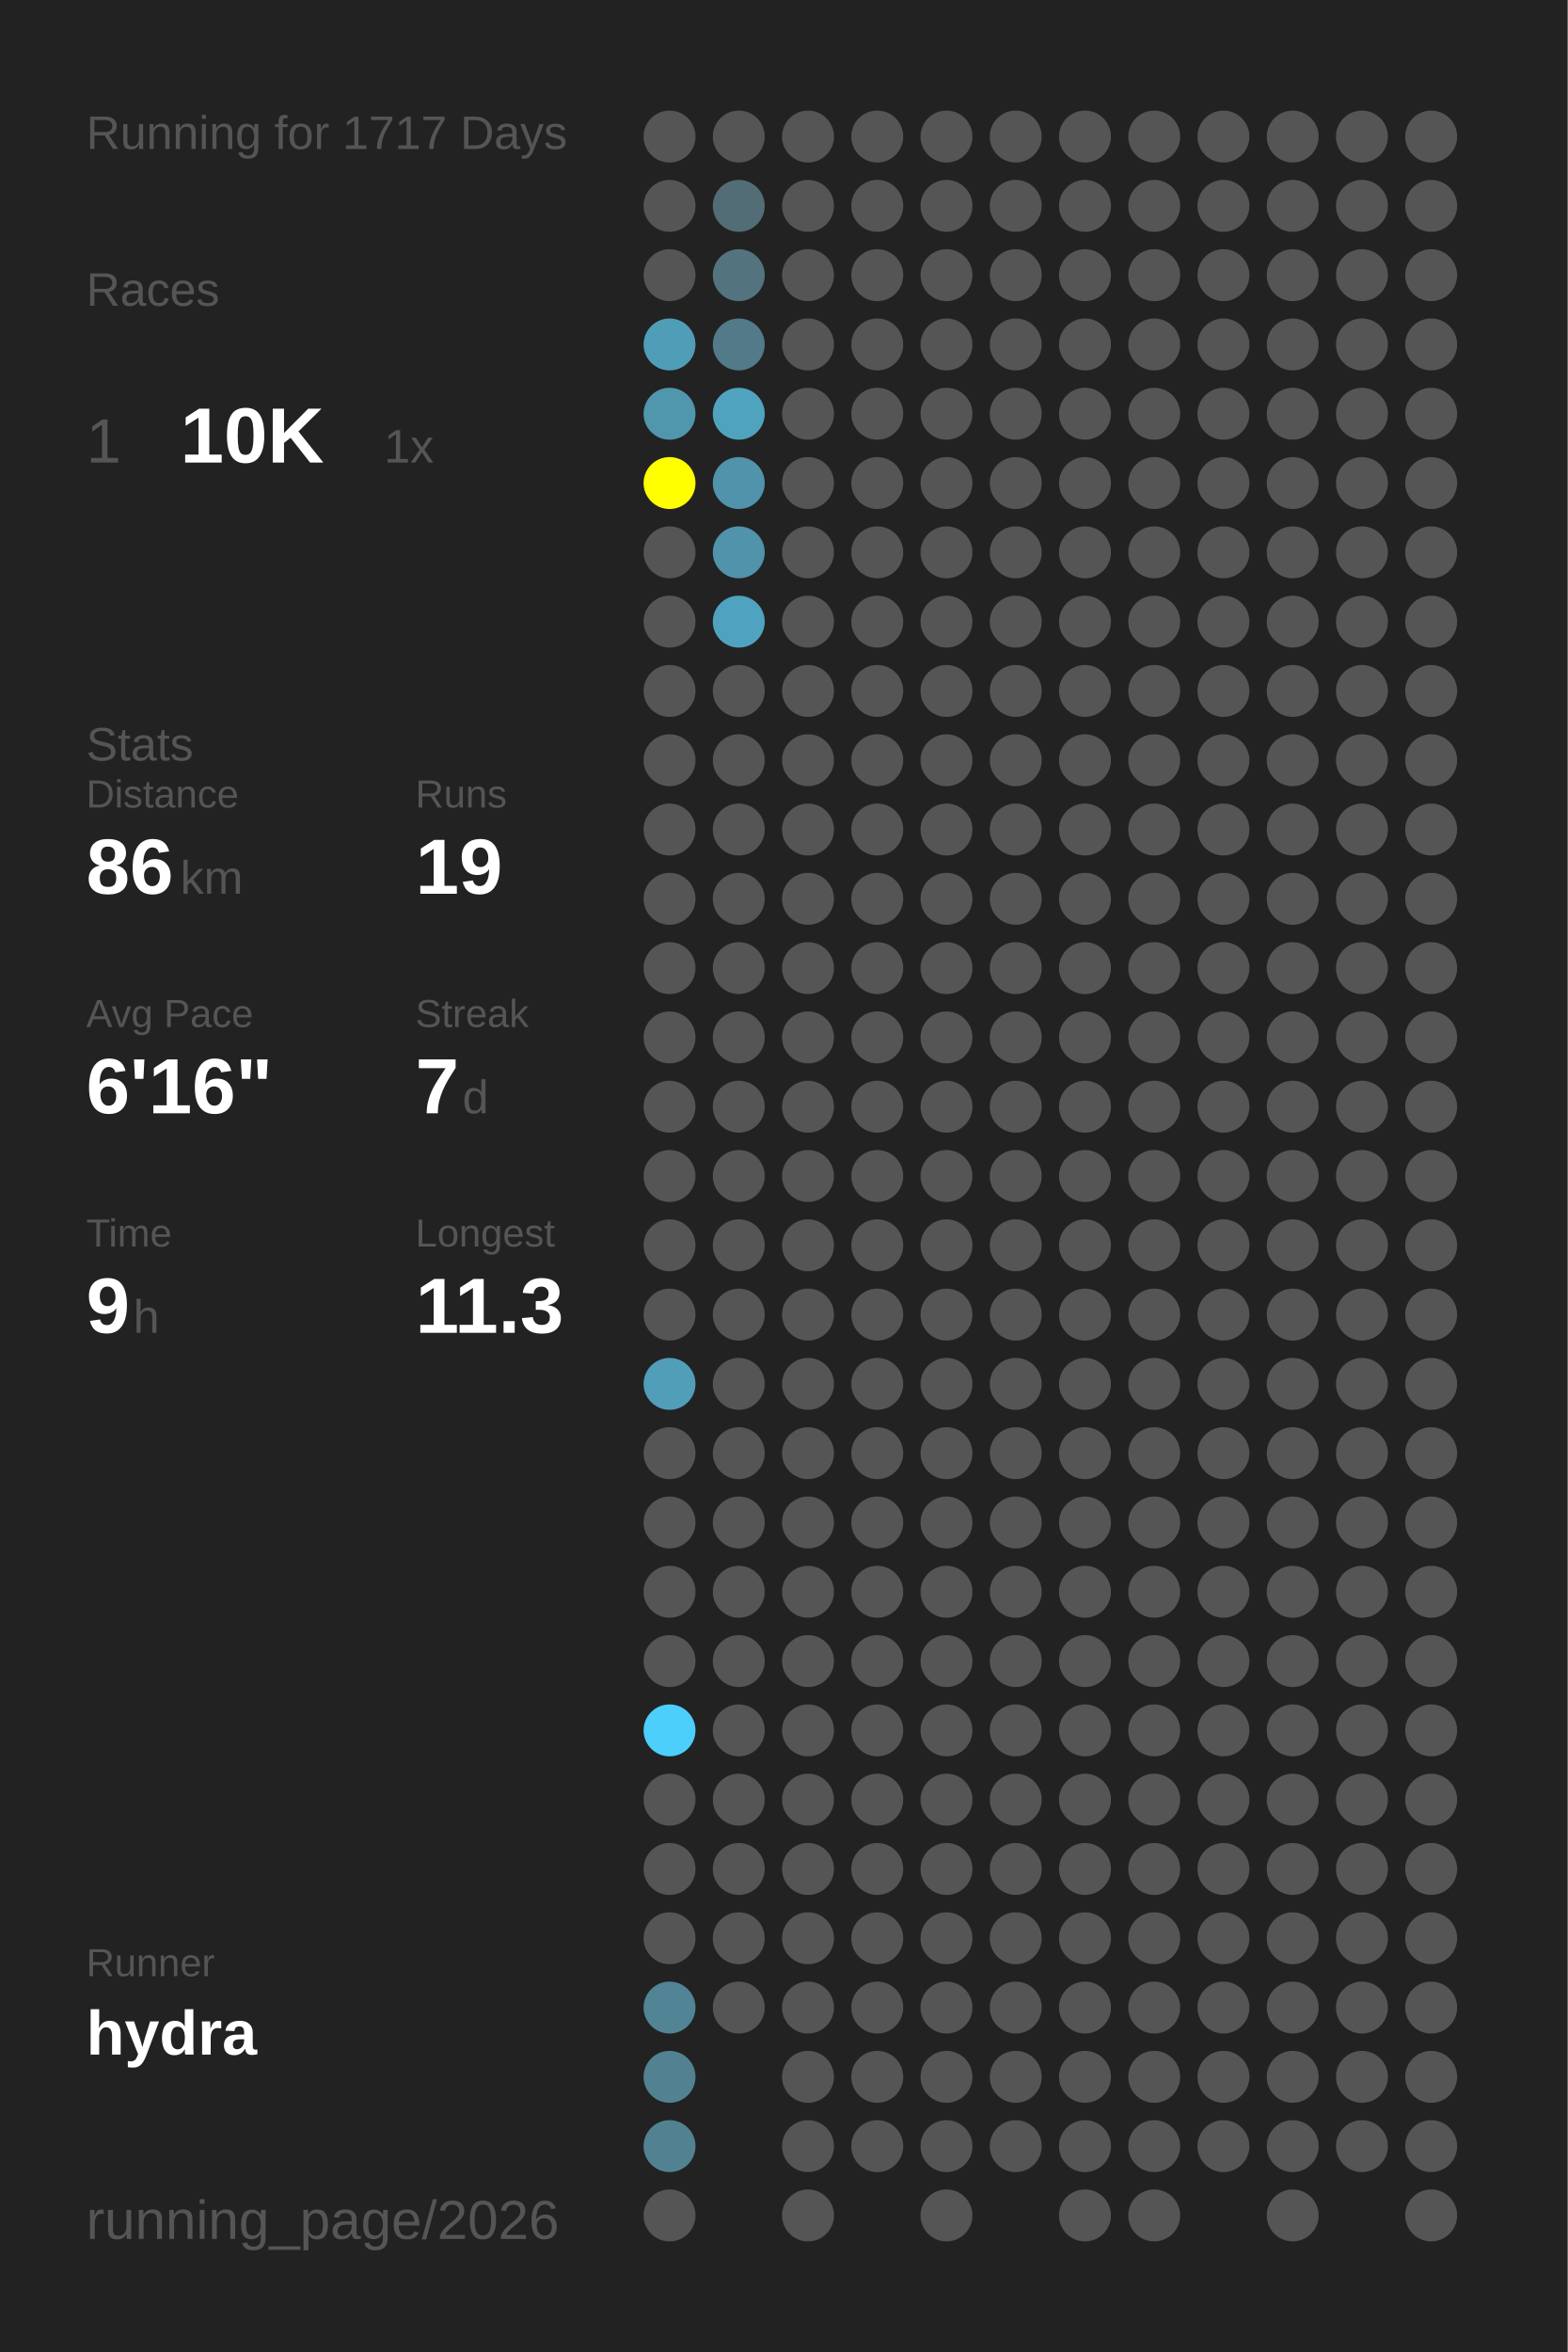
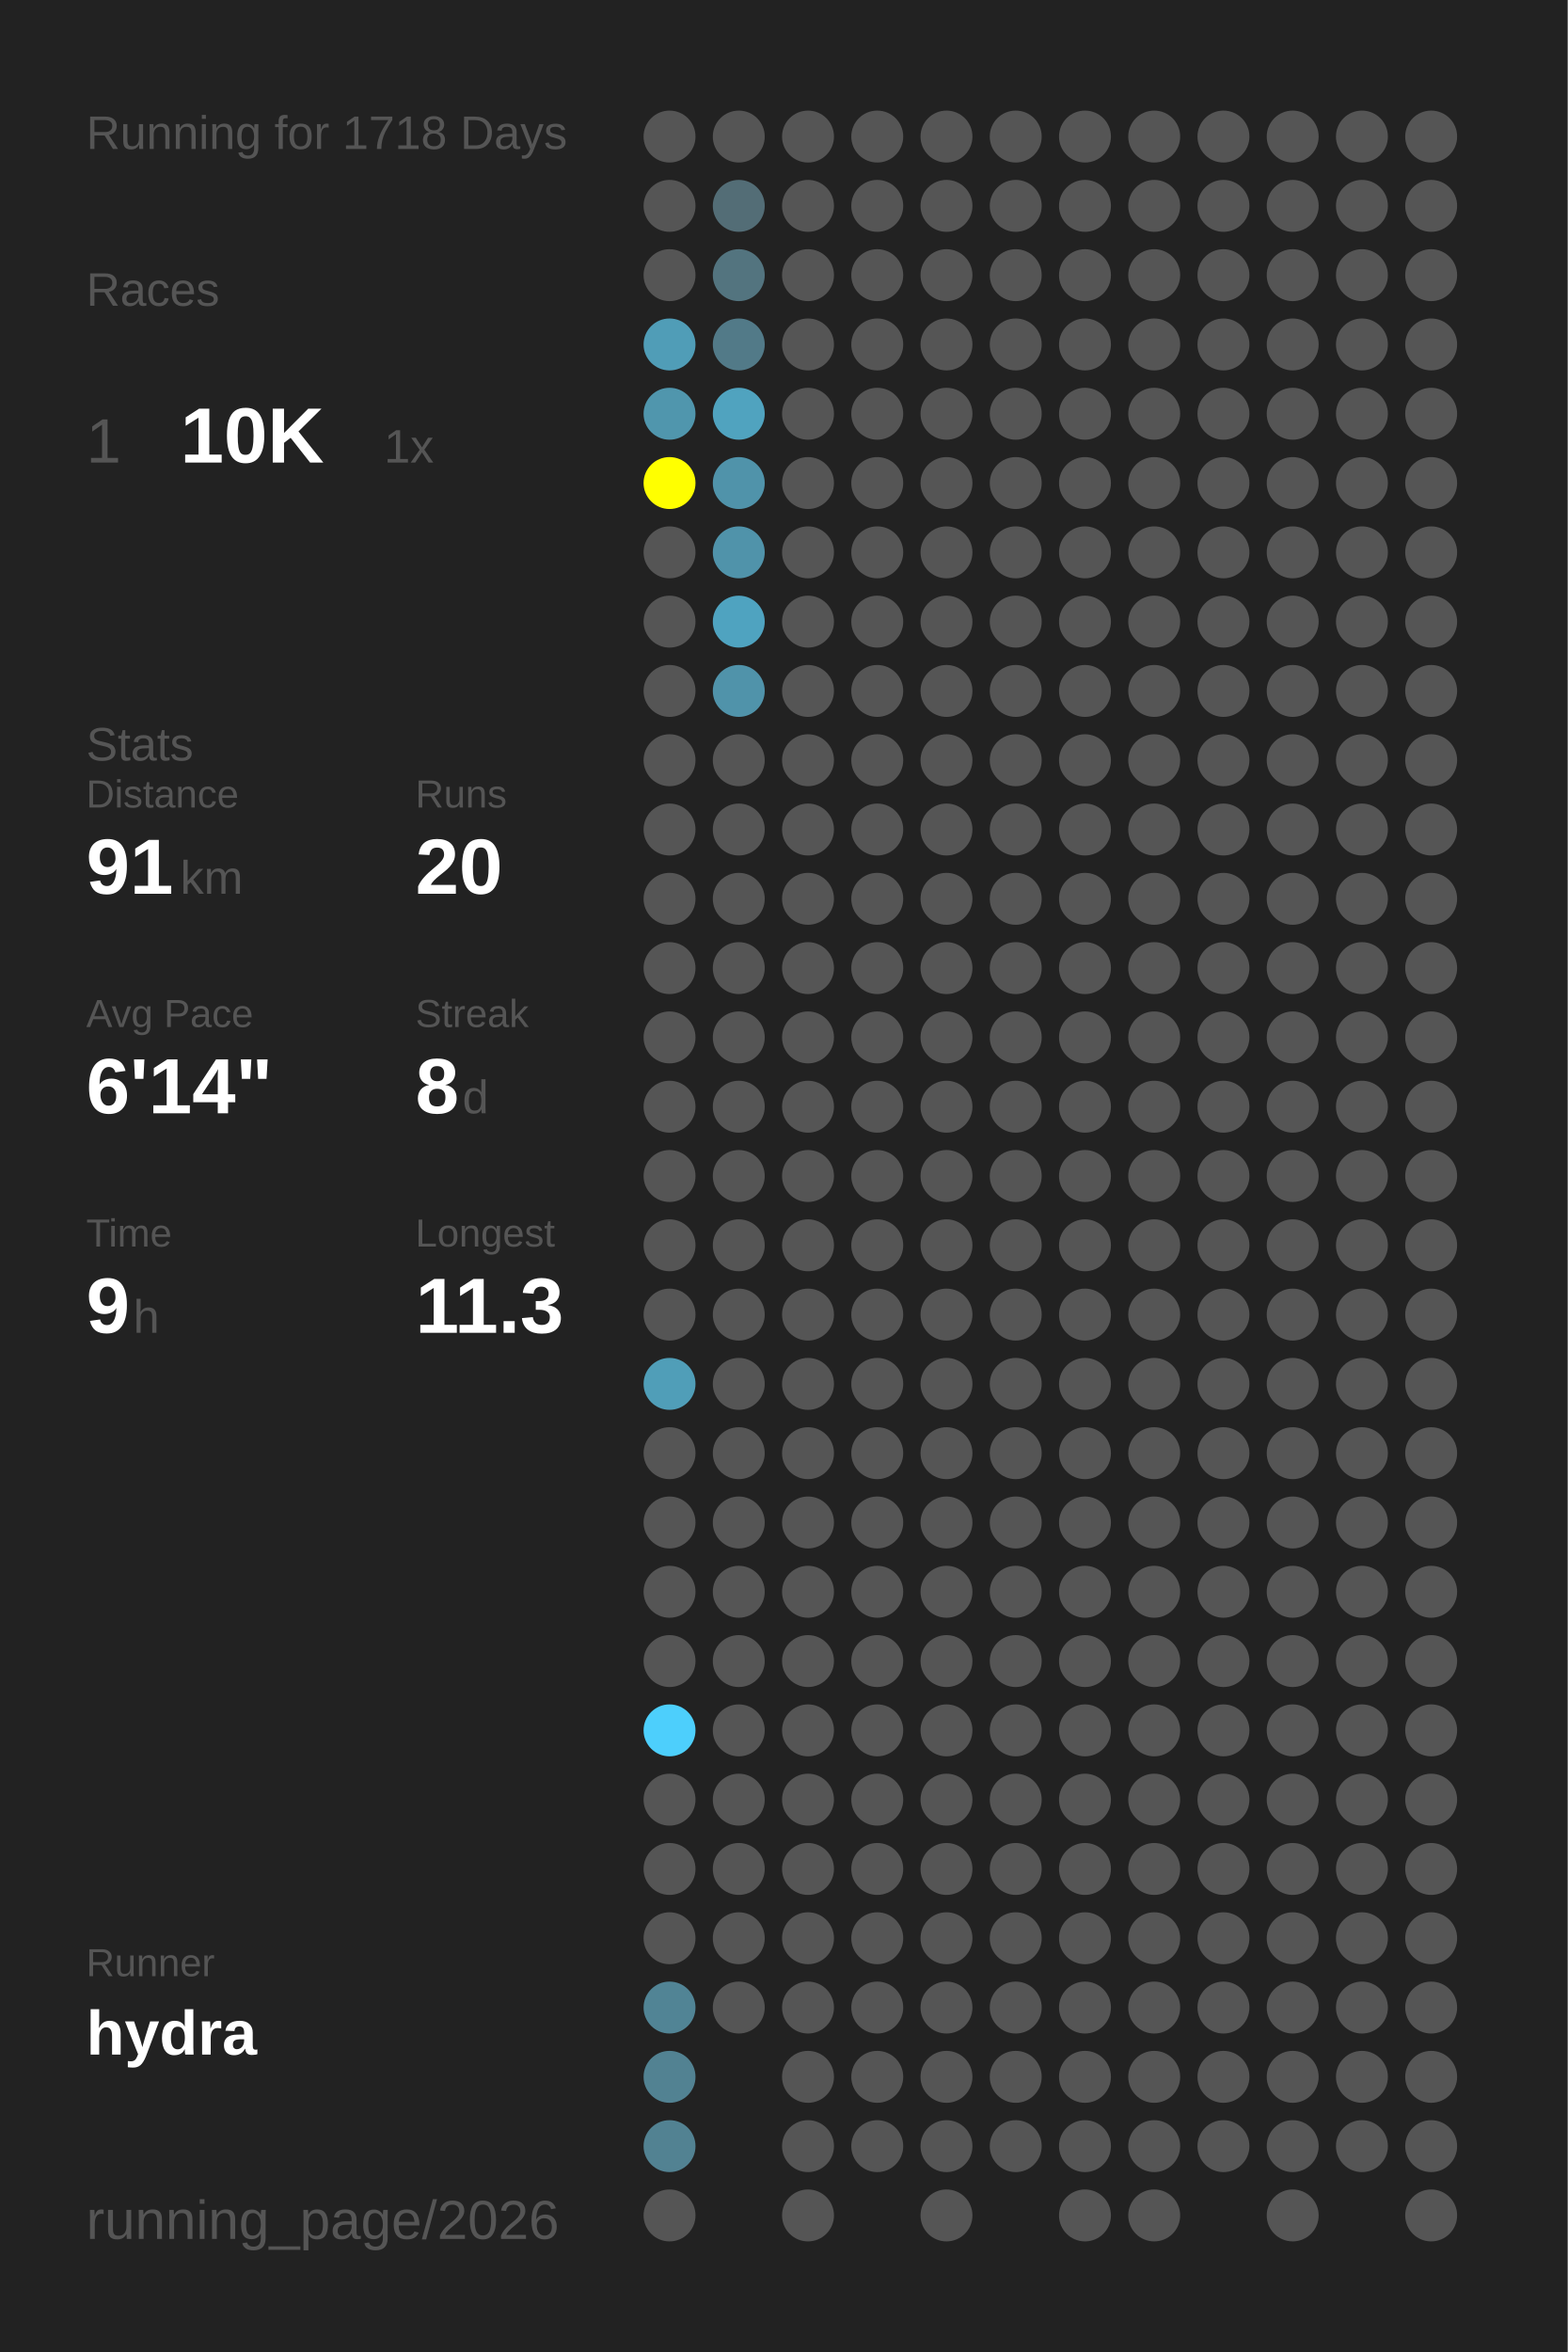
<svg xmlns="http://www.w3.org/2000/svg" baseProfile="full" height="300mm" version="1.1" viewBox="0,0,200,300" width="200mm">
  <defs />
  <rect fill="#222222" height="300" width="200" x="0" y="0" />
-   <text fill="#555555" style="font-size:6px; font-family:Arial;" x="11" y="19">Running for 1717 Days</text>
+   <text fill="#555555" style="font-size:6px; font-family:Arial;" x="11" y="19">Running for 1718 Days</text>
  <text fill="#555555" style="font-size:6px; font-family:Arial;" x="11" y="39">Races</text>
  <text fill="#555555" style="font-size:8px; font-family:Arial;" x="11" y="59">1</text>
  <text fill="#FFFFFF" style="font-size:10px; font-family:Arial; font-weight:bold;" x="23" y="59">10K</text>
  <text fill="#555555" style="font-size:6px; font-family:Arial;" x="49" y="59">1x</text>
  <text fill="#555555" style="font-size:6px; font-family:Arial;" x="11" y="97">Stats</text>
  <text fill="#555555" style="font-size:5px; font-family:Arial;" x="11" y="103">Distance</text>
-   <text fill="#FFFFFF" style="font-size:10px; font-family:Arial; font-weight:bold;" x="11" y="114">86</text>
+   <text fill="#FFFFFF" style="font-size:10px; font-family:Arial; font-weight:bold;" x="11" y="114">91</text>
  <text fill="#555555" style="font-size:6px; font-family:Arial;" x="23" y="114">km</text>
  <text fill="#555555" style="font-size:5px; font-family:Arial;" x="53" y="103">Runs</text>
-   <text fill="#FFFFFF" style="font-size:10px; font-family:Arial; font-weight:bold;" x="53" y="114">19</text>
+   <text fill="#FFFFFF" style="font-size:10px; font-family:Arial; font-weight:bold;" x="53" y="114">20</text>
  <text fill="#555555" style="font-size:5px; font-family:Arial;" x="11" y="131">Avg Pace</text>
-   <text fill="#FFFFFF" style="font-size:10px; font-family:Arial; font-weight:bold;" x="11" y="142">6'16"</text>
+   <text fill="#FFFFFF" style="font-size:10px; font-family:Arial; font-weight:bold;" x="11" y="142">6'14"</text>
  <text fill="#555555" style="font-size:5px; font-family:Arial;" x="53" y="131">Streak</text>
-   <text fill="#FFFFFF" style="font-size:10px; font-family:Arial; font-weight:bold;" x="53" y="142">7</text>
+   <text fill="#FFFFFF" style="font-size:10px; font-family:Arial; font-weight:bold;" x="53" y="142">8</text>
  <text fill="#555555" style="font-size:6px; font-family:Arial;" x="59" y="142">d</text>
  <text fill="#555555" style="font-size:5px; font-family:Arial;" x="11" y="159">Time</text>
  <text fill="#FFFFFF" style="font-size:10px; font-family:Arial; font-weight:bold;" x="11" y="170">9</text>
  <text fill="#555555" style="font-size:6px; font-family:Arial;" x="17" y="170">h</text>
  <text fill="#555555" style="font-size:5px; font-family:Arial;" x="53" y="159">Longest</text>
  <text fill="#FFFFFF" style="font-size:10px; font-family:Arial; font-weight:bold;" x="53" y="170">11.3</text>
  <text fill="#555555" style="font-size:5px; font-family:Arial;" x="11" y="252.065">Runner</text>
  <text fill="#FFFFFF" style="font-size:8px; font-family:Arial; font-weight:bold;" x="11" y="262.065">hydra</text>
  <text fill="#555555" style="font-size:7px; font-family:Arial;" x="11" y="285.581">running_page/2026</text>
  <circle cx="85.417" cy="17.419" fill="#555555" r="3.312" />
  <circle cx="85.417" cy="26.258" fill="#555555" r="3.312" />
  <circle cx="85.417" cy="35.097" fill="#555555" r="3.312" />
  <circle cx="85.417" cy="43.935" fill="#509db7" r="3.312" />
  <circle cx="85.417" cy="52.774" fill="#5096ad" r="3.312" />
  <circle cx="85.417" cy="61.613" fill="#FFFF00" r="3.312" />
  <circle cx="85.417" cy="70.452" fill="#555555" r="3.312" />
  <circle cx="85.417" cy="79.29" fill="#555555" r="3.312" />
  <circle cx="85.417" cy="88.129" fill="#555555" r="3.312" />
  <circle cx="85.417" cy="96.968" fill="#555555" r="3.312" />
  <circle cx="85.417" cy="105.806" fill="#555555" r="3.312" />
  <circle cx="85.417" cy="114.645" fill="#555555" r="3.312" />
  <circle cx="85.417" cy="123.484" fill="#555555" r="3.312" />
  <circle cx="85.417" cy="132.323" fill="#555555" r="3.312" />
  <circle cx="85.417" cy="141.161" fill="#555555" r="3.312" />
  <circle cx="85.417" cy="150" fill="#555555" r="3.312" />
  <circle cx="85.417" cy="158.839" fill="#555555" r="3.312" />
  <circle cx="85.417" cy="167.677" fill="#555555" r="3.312" />
  <circle cx="85.417" cy="176.516" fill="#509eb8" r="3.312" />
  <circle cx="85.417" cy="185.355" fill="#555555" r="3.312" />
  <circle cx="85.417" cy="194.194" fill="#555555" r="3.312" />
  <circle cx="85.417" cy="203.032" fill="#555555" r="3.312" />
  <circle cx="85.417" cy="211.871" fill="#555555" r="3.312" />
  <circle cx="85.417" cy="220.71" fill="#4dcffc" r="3.312" />
  <circle cx="85.417" cy="229.548" fill="#555555" r="3.312" />
  <circle cx="85.417" cy="238.387" fill="#555555" r="3.312" />
  <circle cx="85.417" cy="247.226" fill="#555555" r="3.312" />
  <circle cx="85.417" cy="256.065" fill="#518495" r="3.312" />
  <circle cx="85.417" cy="264.903" fill="#528292" r="3.312" />
  <circle cx="85.417" cy="273.742" fill="#528292" r="3.312" />
  <circle cx="85.417" cy="282.581" fill="#555555" r="3.312" />
  <circle cx="94.25" cy="17.419" fill="#555555" r="3.312" />
  <circle cx="94.25" cy="26.258" fill="#536d76" r="3.312" />
  <circle cx="94.25" cy="35.097" fill="#53747f" r="3.312" />
  <circle cx="94.25" cy="43.935" fill="#527a88" r="3.312" />
  <circle cx="94.25" cy="52.774" fill="#50a3bf" r="3.312" />
  <circle cx="94.25" cy="61.613" fill="#5093aa" r="3.312" />
  <circle cx="94.25" cy="70.452" fill="#5093aa" r="3.312" />
  <circle cx="94.25" cy="79.29" fill="#4fa3c0" r="3.312" />
-   <circle cx="94.25" cy="88.129" fill="#555555" r="3.312" />
+   <circle cx="94.25" cy="88.129" fill="#5093aa" r="3.312" />
  <circle cx="94.25" cy="96.968" fill="#555555" r="3.312" />
  <circle cx="94.25" cy="105.806" fill="#555555" r="3.312" />
  <circle cx="94.25" cy="114.645" fill="#555555" r="3.312" />
  <circle cx="94.25" cy="123.484" fill="#555555" r="3.312" />
  <circle cx="94.25" cy="132.323" fill="#555555" r="3.312" />
  <circle cx="94.25" cy="141.161" fill="#555555" r="3.312" />
  <circle cx="94.25" cy="150" fill="#555555" r="3.312" />
  <circle cx="94.25" cy="158.839" fill="#555555" r="3.312" />
  <circle cx="94.25" cy="167.677" fill="#555555" r="3.312" />
  <circle cx="94.25" cy="176.516" fill="#555555" r="3.312" />
  <circle cx="94.25" cy="185.355" fill="#555555" r="3.312" />
  <circle cx="94.25" cy="194.194" fill="#555555" r="3.312" />
  <circle cx="94.25" cy="203.032" fill="#555555" r="3.312" />
  <circle cx="94.25" cy="211.871" fill="#555555" r="3.312" />
  <circle cx="94.25" cy="220.71" fill="#555555" r="3.312" />
  <circle cx="94.25" cy="229.548" fill="#555555" r="3.312" />
  <circle cx="94.25" cy="238.387" fill="#555555" r="3.312" />
  <circle cx="94.25" cy="247.226" fill="#555555" r="3.312" />
  <circle cx="94.25" cy="256.065" fill="#555555" r="3.312" />
  <circle cx="103.083" cy="17.419" fill="#555555" r="3.312" />
  <circle cx="103.083" cy="26.258" fill="#555555" r="3.312" />
  <circle cx="103.083" cy="35.097" fill="#555555" r="3.312" />
  <circle cx="103.083" cy="43.935" fill="#555555" r="3.312" />
  <circle cx="103.083" cy="52.774" fill="#555555" r="3.312" />
  <circle cx="103.083" cy="61.613" fill="#555555" r="3.312" />
  <circle cx="103.083" cy="70.452" fill="#555555" r="3.312" />
  <circle cx="103.083" cy="79.29" fill="#555555" r="3.312" />
  <circle cx="103.083" cy="88.129" fill="#555555" r="3.312" />
  <circle cx="103.083" cy="96.968" fill="#555555" r="3.312" />
  <circle cx="103.083" cy="105.806" fill="#555555" r="3.312" />
  <circle cx="103.083" cy="114.645" fill="#555555" r="3.312" />
  <circle cx="103.083" cy="123.484" fill="#555555" r="3.312" />
  <circle cx="103.083" cy="132.323" fill="#555555" r="3.312" />
  <circle cx="103.083" cy="141.161" fill="#555555" r="3.312" />
  <circle cx="103.083" cy="150" fill="#555555" r="3.312" />
  <circle cx="103.083" cy="158.839" fill="#555555" r="3.312" />
  <circle cx="103.083" cy="167.677" fill="#555555" r="3.312" />
  <circle cx="103.083" cy="176.516" fill="#555555" r="3.312" />
  <circle cx="103.083" cy="185.355" fill="#555555" r="3.312" />
  <circle cx="103.083" cy="194.194" fill="#555555" r="3.312" />
  <circle cx="103.083" cy="203.032" fill="#555555" r="3.312" />
  <circle cx="103.083" cy="211.871" fill="#555555" r="3.312" />
  <circle cx="103.083" cy="220.71" fill="#555555" r="3.312" />
  <circle cx="103.083" cy="229.548" fill="#555555" r="3.312" />
  <circle cx="103.083" cy="238.387" fill="#555555" r="3.312" />
  <circle cx="103.083" cy="247.226" fill="#555555" r="3.312" />
  <circle cx="103.083" cy="256.065" fill="#555555" r="3.312" />
  <circle cx="103.083" cy="264.903" fill="#555555" r="3.312" />
  <circle cx="103.083" cy="273.742" fill="#555555" r="3.312" />
  <circle cx="103.083" cy="282.581" fill="#555555" r="3.312" />
  <circle cx="111.917" cy="17.419" fill="#555555" r="3.312" />
  <circle cx="111.917" cy="26.258" fill="#555555" r="3.312" />
  <circle cx="111.917" cy="35.097" fill="#555555" r="3.312" />
  <circle cx="111.917" cy="43.935" fill="#555555" r="3.312" />
  <circle cx="111.917" cy="52.774" fill="#555555" r="3.312" />
  <circle cx="111.917" cy="61.613" fill="#555555" r="3.312" />
  <circle cx="111.917" cy="70.452" fill="#555555" r="3.312" />
  <circle cx="111.917" cy="79.29" fill="#555555" r="3.312" />
  <circle cx="111.917" cy="88.129" fill="#555555" r="3.312" />
  <circle cx="111.917" cy="96.968" fill="#555555" r="3.312" />
  <circle cx="111.917" cy="105.806" fill="#555555" r="3.312" />
  <circle cx="111.917" cy="114.645" fill="#555555" r="3.312" />
  <circle cx="111.917" cy="123.484" fill="#555555" r="3.312" />
  <circle cx="111.917" cy="132.323" fill="#555555" r="3.312" />
  <circle cx="111.917" cy="141.161" fill="#555555" r="3.312" />
  <circle cx="111.917" cy="150" fill="#555555" r="3.312" />
  <circle cx="111.917" cy="158.839" fill="#555555" r="3.312" />
  <circle cx="111.917" cy="167.677" fill="#555555" r="3.312" />
  <circle cx="111.917" cy="176.516" fill="#555555" r="3.312" />
  <circle cx="111.917" cy="185.355" fill="#555555" r="3.312" />
  <circle cx="111.917" cy="194.194" fill="#555555" r="3.312" />
  <circle cx="111.917" cy="203.032" fill="#555555" r="3.312" />
  <circle cx="111.917" cy="211.871" fill="#555555" r="3.312" />
  <circle cx="111.917" cy="220.71" fill="#555555" r="3.312" />
  <circle cx="111.917" cy="229.548" fill="#555555" r="3.312" />
  <circle cx="111.917" cy="238.387" fill="#555555" r="3.312" />
  <circle cx="111.917" cy="247.226" fill="#555555" r="3.312" />
  <circle cx="111.917" cy="256.065" fill="#555555" r="3.312" />
  <circle cx="111.917" cy="264.903" fill="#555555" r="3.312" />
  <circle cx="111.917" cy="273.742" fill="#555555" r="3.312" />
  <circle cx="120.75" cy="17.419" fill="#555555" r="3.312" />
  <circle cx="120.75" cy="26.258" fill="#555555" r="3.312" />
  <circle cx="120.75" cy="35.097" fill="#555555" r="3.312" />
  <circle cx="120.75" cy="43.935" fill="#555555" r="3.312" />
  <circle cx="120.75" cy="52.774" fill="#555555" r="3.312" />
  <circle cx="120.75" cy="61.613" fill="#555555" r="3.312" />
  <circle cx="120.75" cy="70.452" fill="#555555" r="3.312" />
  <circle cx="120.75" cy="79.29" fill="#555555" r="3.312" />
  <circle cx="120.75" cy="88.129" fill="#555555" r="3.312" />
  <circle cx="120.75" cy="96.968" fill="#555555" r="3.312" />
  <circle cx="120.75" cy="105.806" fill="#555555" r="3.312" />
  <circle cx="120.75" cy="114.645" fill="#555555" r="3.312" />
  <circle cx="120.75" cy="123.484" fill="#555555" r="3.312" />
  <circle cx="120.75" cy="132.323" fill="#555555" r="3.312" />
  <circle cx="120.75" cy="141.161" fill="#555555" r="3.312" />
  <circle cx="120.75" cy="150" fill="#555555" r="3.312" />
  <circle cx="120.75" cy="158.839" fill="#555555" r="3.312" />
  <circle cx="120.75" cy="167.677" fill="#555555" r="3.312" />
  <circle cx="120.75" cy="176.516" fill="#555555" r="3.312" />
  <circle cx="120.75" cy="185.355" fill="#555555" r="3.312" />
  <circle cx="120.75" cy="194.194" fill="#555555" r="3.312" />
  <circle cx="120.75" cy="203.032" fill="#555555" r="3.312" />
  <circle cx="120.75" cy="211.871" fill="#555555" r="3.312" />
  <circle cx="120.75" cy="220.71" fill="#555555" r="3.312" />
  <circle cx="120.75" cy="229.548" fill="#555555" r="3.312" />
  <circle cx="120.75" cy="238.387" fill="#555555" r="3.312" />
  <circle cx="120.75" cy="247.226" fill="#555555" r="3.312" />
  <circle cx="120.75" cy="256.065" fill="#555555" r="3.312" />
  <circle cx="120.75" cy="264.903" fill="#555555" r="3.312" />
  <circle cx="120.75" cy="273.742" fill="#555555" r="3.312" />
  <circle cx="120.75" cy="282.581" fill="#555555" r="3.312" />
  <circle cx="129.583" cy="17.419" fill="#555555" r="3.312" />
  <circle cx="129.583" cy="26.258" fill="#555555" r="3.312" />
  <circle cx="129.583" cy="35.097" fill="#555555" r="3.312" />
  <circle cx="129.583" cy="43.935" fill="#555555" r="3.312" />
  <circle cx="129.583" cy="52.774" fill="#555555" r="3.312" />
  <circle cx="129.583" cy="61.613" fill="#555555" r="3.312" />
  <circle cx="129.583" cy="70.452" fill="#555555" r="3.312" />
  <circle cx="129.583" cy="79.29" fill="#555555" r="3.312" />
  <circle cx="129.583" cy="88.129" fill="#555555" r="3.312" />
  <circle cx="129.583" cy="96.968" fill="#555555" r="3.312" />
  <circle cx="129.583" cy="105.806" fill="#555555" r="3.312" />
  <circle cx="129.583" cy="114.645" fill="#555555" r="3.312" />
  <circle cx="129.583" cy="123.484" fill="#555555" r="3.312" />
  <circle cx="129.583" cy="132.323" fill="#555555" r="3.312" />
  <circle cx="129.583" cy="141.161" fill="#555555" r="3.312" />
  <circle cx="129.583" cy="150" fill="#555555" r="3.312" />
  <circle cx="129.583" cy="158.839" fill="#555555" r="3.312" />
  <circle cx="129.583" cy="167.677" fill="#555555" r="3.312" />
  <circle cx="129.583" cy="176.516" fill="#555555" r="3.312" />
  <circle cx="129.583" cy="185.355" fill="#555555" r="3.312" />
  <circle cx="129.583" cy="194.194" fill="#555555" r="3.312" />
  <circle cx="129.583" cy="203.032" fill="#555555" r="3.312" />
  <circle cx="129.583" cy="211.871" fill="#555555" r="3.312" />
  <circle cx="129.583" cy="220.71" fill="#555555" r="3.312" />
  <circle cx="129.583" cy="229.548" fill="#555555" r="3.312" />
  <circle cx="129.583" cy="238.387" fill="#555555" r="3.312" />
  <circle cx="129.583" cy="247.226" fill="#555555" r="3.312" />
  <circle cx="129.583" cy="256.065" fill="#555555" r="3.312" />
  <circle cx="129.583" cy="264.903" fill="#555555" r="3.312" />
  <circle cx="129.583" cy="273.742" fill="#555555" r="3.312" />
  <circle cx="138.417" cy="17.419" fill="#555555" r="3.312" />
  <circle cx="138.417" cy="26.258" fill="#555555" r="3.312" />
  <circle cx="138.417" cy="35.097" fill="#555555" r="3.312" />
  <circle cx="138.417" cy="43.935" fill="#555555" r="3.312" />
  <circle cx="138.417" cy="52.774" fill="#555555" r="3.312" />
  <circle cx="138.417" cy="61.613" fill="#555555" r="3.312" />
  <circle cx="138.417" cy="70.452" fill="#555555" r="3.312" />
  <circle cx="138.417" cy="79.29" fill="#555555" r="3.312" />
  <circle cx="138.417" cy="88.129" fill="#555555" r="3.312" />
  <circle cx="138.417" cy="96.968" fill="#555555" r="3.312" />
  <circle cx="138.417" cy="105.806" fill="#555555" r="3.312" />
  <circle cx="138.417" cy="114.645" fill="#555555" r="3.312" />
  <circle cx="138.417" cy="123.484" fill="#555555" r="3.312" />
  <circle cx="138.417" cy="132.323" fill="#555555" r="3.312" />
  <circle cx="138.417" cy="141.161" fill="#555555" r="3.312" />
  <circle cx="138.417" cy="150" fill="#555555" r="3.312" />
  <circle cx="138.417" cy="158.839" fill="#555555" r="3.312" />
  <circle cx="138.417" cy="167.677" fill="#555555" r="3.312" />
  <circle cx="138.417" cy="176.516" fill="#555555" r="3.312" />
  <circle cx="138.417" cy="185.355" fill="#555555" r="3.312" />
  <circle cx="138.417" cy="194.194" fill="#555555" r="3.312" />
  <circle cx="138.417" cy="203.032" fill="#555555" r="3.312" />
  <circle cx="138.417" cy="211.871" fill="#555555" r="3.312" />
  <circle cx="138.417" cy="220.71" fill="#555555" r="3.312" />
  <circle cx="138.417" cy="229.548" fill="#555555" r="3.312" />
  <circle cx="138.417" cy="238.387" fill="#555555" r="3.312" />
  <circle cx="138.417" cy="247.226" fill="#555555" r="3.312" />
  <circle cx="138.417" cy="256.065" fill="#555555" r="3.312" />
  <circle cx="138.417" cy="264.903" fill="#555555" r="3.312" />
  <circle cx="138.417" cy="273.742" fill="#555555" r="3.312" />
  <circle cx="138.417" cy="282.581" fill="#555555" r="3.312" />
  <circle cx="147.25" cy="17.419" fill="#555555" r="3.312" />
  <circle cx="147.25" cy="26.258" fill="#555555" r="3.312" />
  <circle cx="147.25" cy="35.097" fill="#555555" r="3.312" />
  <circle cx="147.25" cy="43.935" fill="#555555" r="3.312" />
  <circle cx="147.25" cy="52.774" fill="#555555" r="3.312" />
  <circle cx="147.25" cy="61.613" fill="#555555" r="3.312" />
  <circle cx="147.25" cy="70.452" fill="#555555" r="3.312" />
  <circle cx="147.25" cy="79.29" fill="#555555" r="3.312" />
  <circle cx="147.25" cy="88.129" fill="#555555" r="3.312" />
  <circle cx="147.25" cy="96.968" fill="#555555" r="3.312" />
  <circle cx="147.25" cy="105.806" fill="#555555" r="3.312" />
  <circle cx="147.25" cy="114.645" fill="#555555" r="3.312" />
  <circle cx="147.25" cy="123.484" fill="#555555" r="3.312" />
  <circle cx="147.25" cy="132.323" fill="#555555" r="3.312" />
  <circle cx="147.25" cy="141.161" fill="#555555" r="3.312" />
  <circle cx="147.25" cy="150" fill="#555555" r="3.312" />
  <circle cx="147.25" cy="158.839" fill="#555555" r="3.312" />
  <circle cx="147.25" cy="167.677" fill="#555555" r="3.312" />
  <circle cx="147.25" cy="176.516" fill="#555555" r="3.312" />
  <circle cx="147.25" cy="185.355" fill="#555555" r="3.312" />
  <circle cx="147.25" cy="194.194" fill="#555555" r="3.312" />
  <circle cx="147.25" cy="203.032" fill="#555555" r="3.312" />
  <circle cx="147.25" cy="211.871" fill="#555555" r="3.312" />
  <circle cx="147.25" cy="220.71" fill="#555555" r="3.312" />
  <circle cx="147.25" cy="229.548" fill="#555555" r="3.312" />
  <circle cx="147.25" cy="238.387" fill="#555555" r="3.312" />
  <circle cx="147.25" cy="247.226" fill="#555555" r="3.312" />
  <circle cx="147.25" cy="256.065" fill="#555555" r="3.312" />
  <circle cx="147.25" cy="264.903" fill="#555555" r="3.312" />
  <circle cx="147.25" cy="273.742" fill="#555555" r="3.312" />
  <circle cx="147.25" cy="282.581" fill="#555555" r="3.312" />
  <circle cx="156.083" cy="17.419" fill="#555555" r="3.312" />
  <circle cx="156.083" cy="26.258" fill="#555555" r="3.312" />
  <circle cx="156.083" cy="35.097" fill="#555555" r="3.312" />
  <circle cx="156.083" cy="43.935" fill="#555555" r="3.312" />
  <circle cx="156.083" cy="52.774" fill="#555555" r="3.312" />
  <circle cx="156.083" cy="61.613" fill="#555555" r="3.312" />
  <circle cx="156.083" cy="70.452" fill="#555555" r="3.312" />
  <circle cx="156.083" cy="79.29" fill="#555555" r="3.312" />
  <circle cx="156.083" cy="88.129" fill="#555555" r="3.312" />
  <circle cx="156.083" cy="96.968" fill="#555555" r="3.312" />
  <circle cx="156.083" cy="105.806" fill="#555555" r="3.312" />
  <circle cx="156.083" cy="114.645" fill="#555555" r="3.312" />
  <circle cx="156.083" cy="123.484" fill="#555555" r="3.312" />
  <circle cx="156.083" cy="132.323" fill="#555555" r="3.312" />
  <circle cx="156.083" cy="141.161" fill="#555555" r="3.312" />
  <circle cx="156.083" cy="150" fill="#555555" r="3.312" />
  <circle cx="156.083" cy="158.839" fill="#555555" r="3.312" />
  <circle cx="156.083" cy="167.677" fill="#555555" r="3.312" />
  <circle cx="156.083" cy="176.516" fill="#555555" r="3.312" />
  <circle cx="156.083" cy="185.355" fill="#555555" r="3.312" />
  <circle cx="156.083" cy="194.194" fill="#555555" r="3.312" />
  <circle cx="156.083" cy="203.032" fill="#555555" r="3.312" />
  <circle cx="156.083" cy="211.871" fill="#555555" r="3.312" />
  <circle cx="156.083" cy="220.71" fill="#555555" r="3.312" />
  <circle cx="156.083" cy="229.548" fill="#555555" r="3.312" />
  <circle cx="156.083" cy="238.387" fill="#555555" r="3.312" />
  <circle cx="156.083" cy="247.226" fill="#555555" r="3.312" />
  <circle cx="156.083" cy="256.065" fill="#555555" r="3.312" />
  <circle cx="156.083" cy="264.903" fill="#555555" r="3.312" />
  <circle cx="156.083" cy="273.742" fill="#555555" r="3.312" />
  <circle cx="164.917" cy="17.419" fill="#555555" r="3.312" />
  <circle cx="164.917" cy="26.258" fill="#555555" r="3.312" />
  <circle cx="164.917" cy="35.097" fill="#555555" r="3.312" />
  <circle cx="164.917" cy="43.935" fill="#555555" r="3.312" />
  <circle cx="164.917" cy="52.774" fill="#555555" r="3.312" />
  <circle cx="164.917" cy="61.613" fill="#555555" r="3.312" />
  <circle cx="164.917" cy="70.452" fill="#555555" r="3.312" />
  <circle cx="164.917" cy="79.29" fill="#555555" r="3.312" />
  <circle cx="164.917" cy="88.129" fill="#555555" r="3.312" />
  <circle cx="164.917" cy="96.968" fill="#555555" r="3.312" />
  <circle cx="164.917" cy="105.806" fill="#555555" r="3.312" />
  <circle cx="164.917" cy="114.645" fill="#555555" r="3.312" />
  <circle cx="164.917" cy="123.484" fill="#555555" r="3.312" />
  <circle cx="164.917" cy="132.323" fill="#555555" r="3.312" />
  <circle cx="164.917" cy="141.161" fill="#555555" r="3.312" />
  <circle cx="164.917" cy="150" fill="#555555" r="3.312" />
  <circle cx="164.917" cy="158.839" fill="#555555" r="3.312" />
  <circle cx="164.917" cy="167.677" fill="#555555" r="3.312" />
  <circle cx="164.917" cy="176.516" fill="#555555" r="3.312" />
  <circle cx="164.917" cy="185.355" fill="#555555" r="3.312" />
  <circle cx="164.917" cy="194.194" fill="#555555" r="3.312" />
  <circle cx="164.917" cy="203.032" fill="#555555" r="3.312" />
  <circle cx="164.917" cy="211.871" fill="#555555" r="3.312" />
  <circle cx="164.917" cy="220.71" fill="#555555" r="3.312" />
  <circle cx="164.917" cy="229.548" fill="#555555" r="3.312" />
  <circle cx="164.917" cy="238.387" fill="#555555" r="3.312" />
  <circle cx="164.917" cy="247.226" fill="#555555" r="3.312" />
  <circle cx="164.917" cy="256.065" fill="#555555" r="3.312" />
  <circle cx="164.917" cy="264.903" fill="#555555" r="3.312" />
  <circle cx="164.917" cy="273.742" fill="#555555" r="3.312" />
  <circle cx="164.917" cy="282.581" fill="#555555" r="3.312" />
  <circle cx="173.75" cy="17.419" fill="#555555" r="3.312" />
  <circle cx="173.75" cy="26.258" fill="#555555" r="3.312" />
  <circle cx="173.75" cy="35.097" fill="#555555" r="3.312" />
  <circle cx="173.75" cy="43.935" fill="#555555" r="3.312" />
  <circle cx="173.75" cy="52.774" fill="#555555" r="3.312" />
  <circle cx="173.75" cy="61.613" fill="#555555" r="3.312" />
  <circle cx="173.75" cy="70.452" fill="#555555" r="3.312" />
  <circle cx="173.75" cy="79.29" fill="#555555" r="3.312" />
  <circle cx="173.75" cy="88.129" fill="#555555" r="3.312" />
  <circle cx="173.75" cy="96.968" fill="#555555" r="3.312" />
  <circle cx="173.75" cy="105.806" fill="#555555" r="3.312" />
  <circle cx="173.75" cy="114.645" fill="#555555" r="3.312" />
  <circle cx="173.75" cy="123.484" fill="#555555" r="3.312" />
  <circle cx="173.75" cy="132.323" fill="#555555" r="3.312" />
  <circle cx="173.75" cy="141.161" fill="#555555" r="3.312" />
  <circle cx="173.75" cy="150" fill="#555555" r="3.312" />
  <circle cx="173.75" cy="158.839" fill="#555555" r="3.312" />
  <circle cx="173.75" cy="167.677" fill="#555555" r="3.312" />
  <circle cx="173.75" cy="176.516" fill="#555555" r="3.312" />
  <circle cx="173.75" cy="185.355" fill="#555555" r="3.312" />
  <circle cx="173.75" cy="194.194" fill="#555555" r="3.312" />
  <circle cx="173.75" cy="203.032" fill="#555555" r="3.312" />
  <circle cx="173.75" cy="211.871" fill="#555555" r="3.312" />
  <circle cx="173.75" cy="220.71" fill="#555555" r="3.312" />
  <circle cx="173.75" cy="229.548" fill="#555555" r="3.312" />
  <circle cx="173.75" cy="238.387" fill="#555555" r="3.312" />
  <circle cx="173.75" cy="247.226" fill="#555555" r="3.312" />
  <circle cx="173.75" cy="256.065" fill="#555555" r="3.312" />
  <circle cx="173.75" cy="264.903" fill="#555555" r="3.312" />
  <circle cx="173.75" cy="273.742" fill="#555555" r="3.312" />
  <circle cx="182.583" cy="17.419" fill="#555555" r="3.312" />
  <circle cx="182.583" cy="26.258" fill="#555555" r="3.312" />
  <circle cx="182.583" cy="35.097" fill="#555555" r="3.312" />
  <circle cx="182.583" cy="43.935" fill="#555555" r="3.312" />
  <circle cx="182.583" cy="52.774" fill="#555555" r="3.312" />
  <circle cx="182.583" cy="61.613" fill="#555555" r="3.312" />
  <circle cx="182.583" cy="70.452" fill="#555555" r="3.312" />
  <circle cx="182.583" cy="79.29" fill="#555555" r="3.312" />
  <circle cx="182.583" cy="88.129" fill="#555555" r="3.312" />
  <circle cx="182.583" cy="96.968" fill="#555555" r="3.312" />
  <circle cx="182.583" cy="105.806" fill="#555555" r="3.312" />
  <circle cx="182.583" cy="114.645" fill="#555555" r="3.312" />
  <circle cx="182.583" cy="123.484" fill="#555555" r="3.312" />
  <circle cx="182.583" cy="132.323" fill="#555555" r="3.312" />
  <circle cx="182.583" cy="141.161" fill="#555555" r="3.312" />
  <circle cx="182.583" cy="150" fill="#555555" r="3.312" />
  <circle cx="182.583" cy="158.839" fill="#555555" r="3.312" />
  <circle cx="182.583" cy="167.677" fill="#555555" r="3.312" />
  <circle cx="182.583" cy="176.516" fill="#555555" r="3.312" />
  <circle cx="182.583" cy="185.355" fill="#555555" r="3.312" />
  <circle cx="182.583" cy="194.194" fill="#555555" r="3.312" />
  <circle cx="182.583" cy="203.032" fill="#555555" r="3.312" />
  <circle cx="182.583" cy="211.871" fill="#555555" r="3.312" />
  <circle cx="182.583" cy="220.71" fill="#555555" r="3.312" />
  <circle cx="182.583" cy="229.548" fill="#555555" r="3.312" />
  <circle cx="182.583" cy="238.387" fill="#555555" r="3.312" />
  <circle cx="182.583" cy="247.226" fill="#555555" r="3.312" />
  <circle cx="182.583" cy="256.065" fill="#555555" r="3.312" />
  <circle cx="182.583" cy="264.903" fill="#555555" r="3.312" />
  <circle cx="182.583" cy="273.742" fill="#555555" r="3.312" />
  <circle cx="182.583" cy="282.581" fill="#555555" r="3.312" />
</svg>
